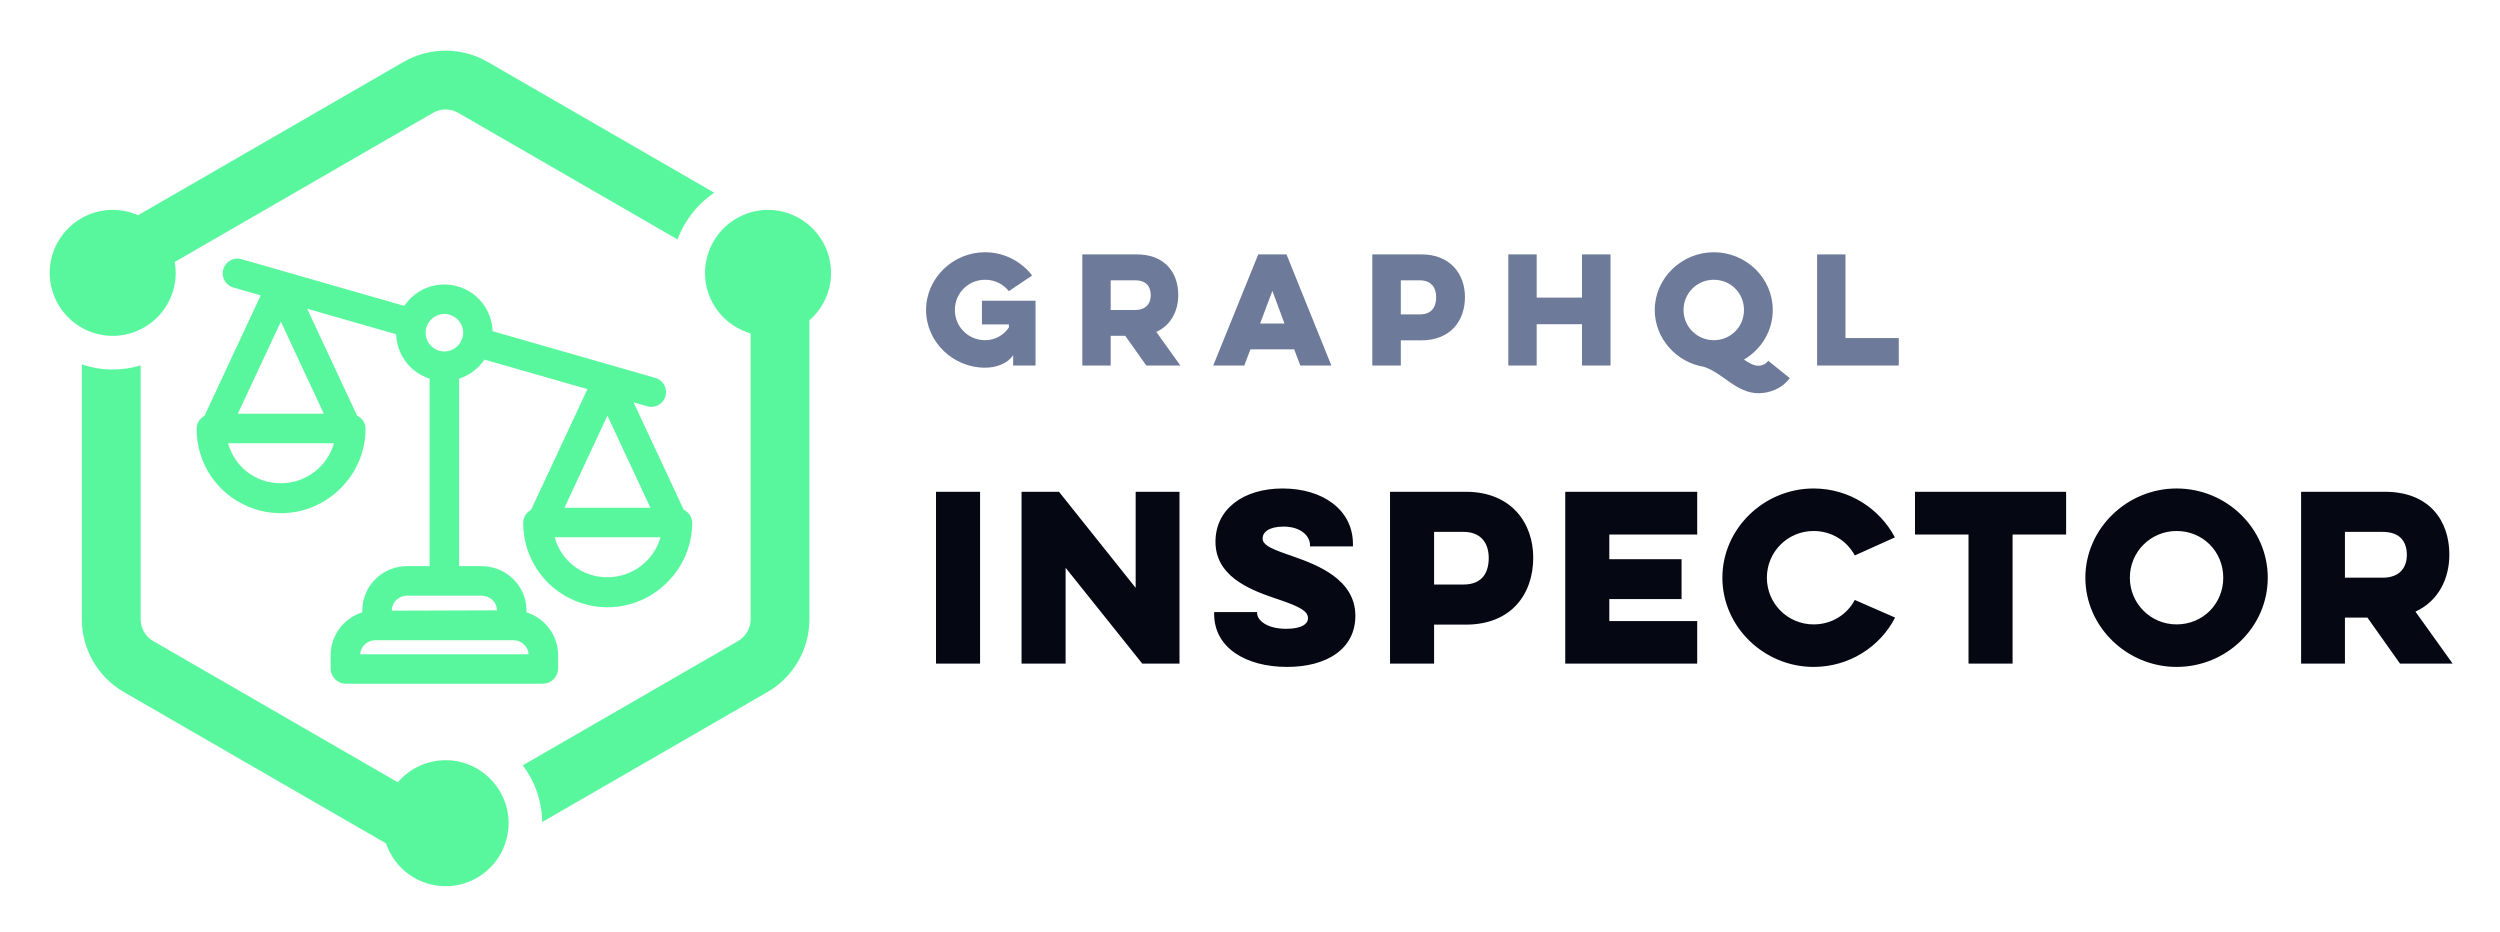
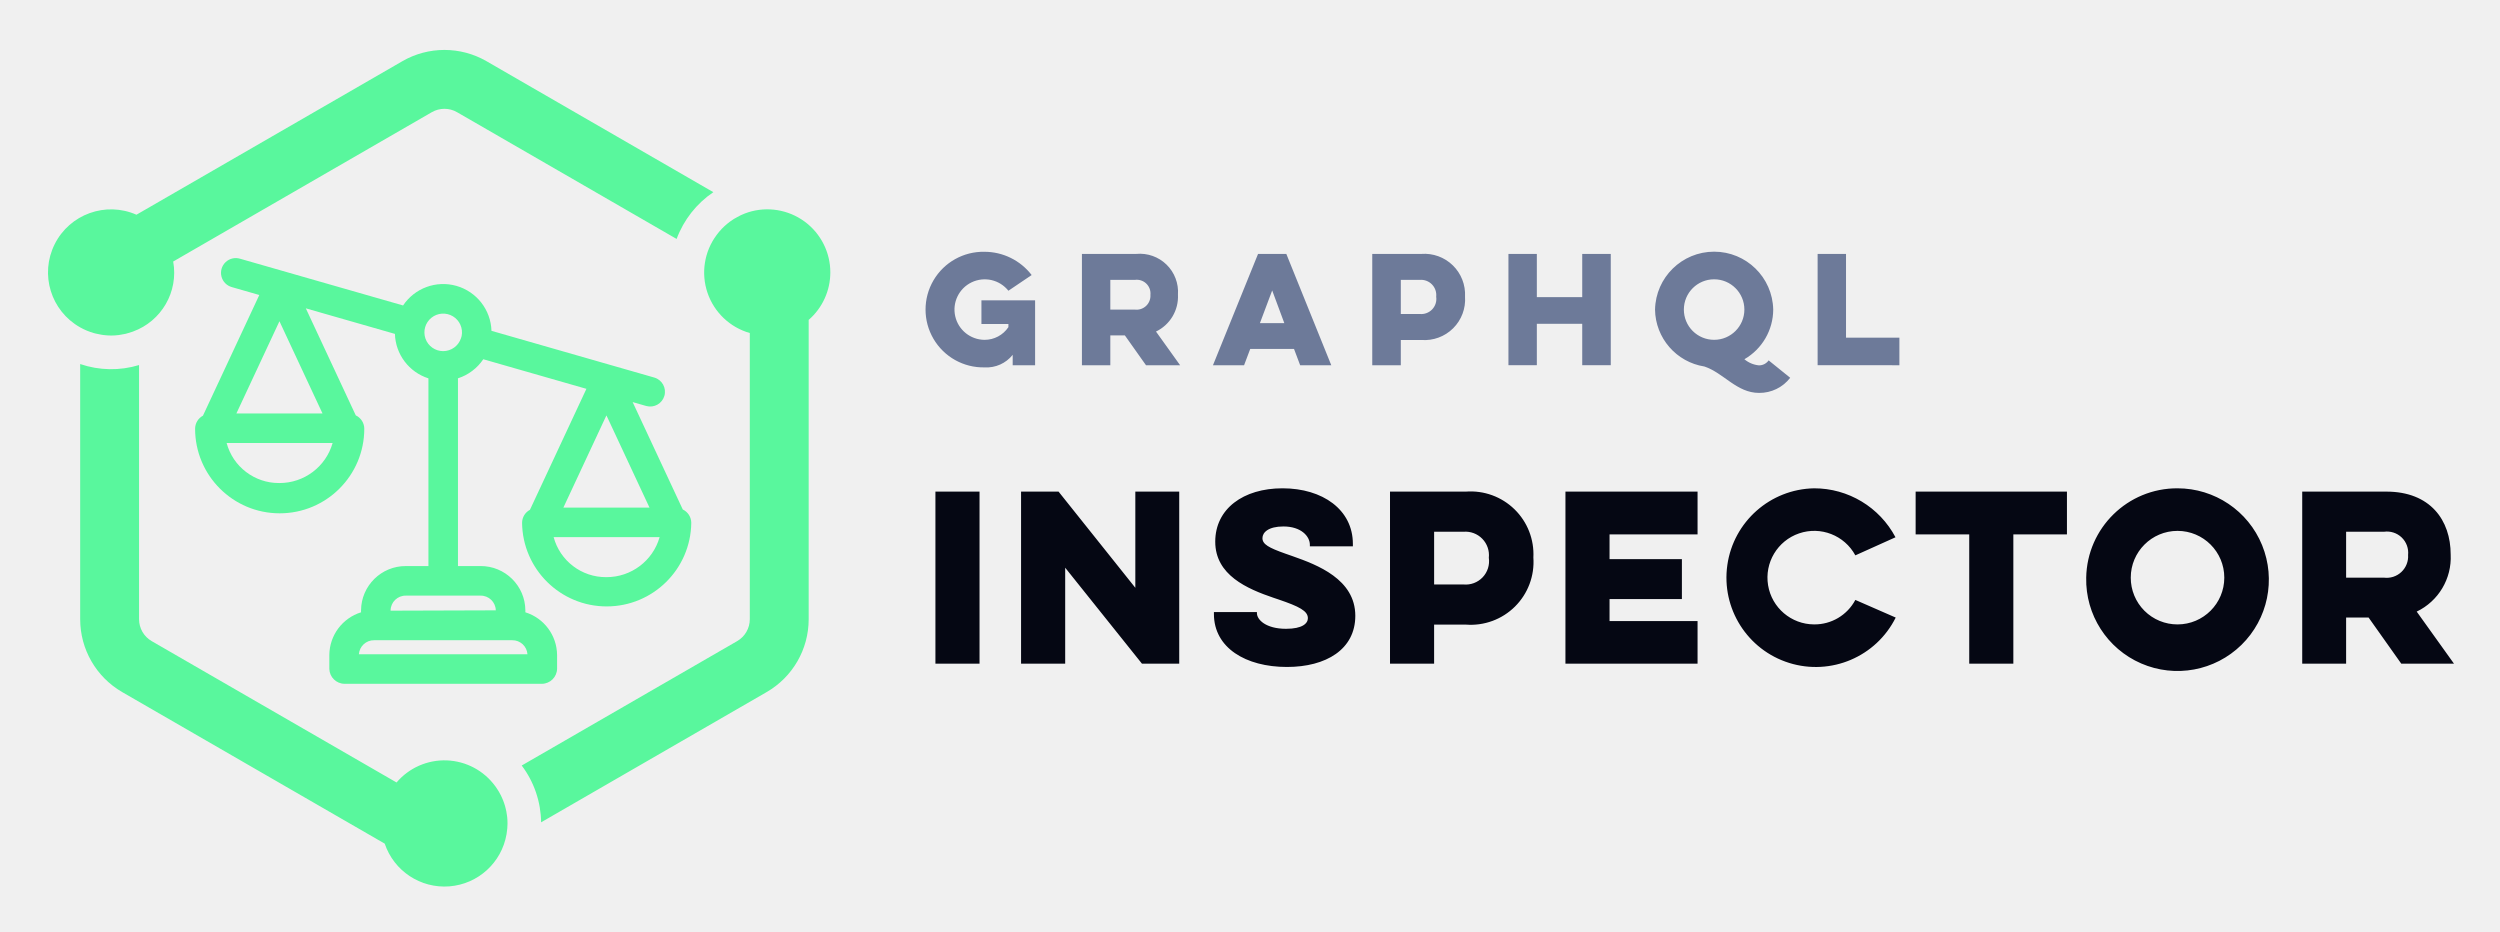
- <svg xmlns="http://www.w3.org/2000/svg" role="img" viewBox="2.79 16.79 192.92 71.92">
-   <g fill="none" fill-rule="evenodd">
-     <path fill="#FFF" d="M0 0h215v105H0z" />
-     <g fill="#59F79D">
-       <path d="M42.04 80.315c0 .254-.025.502-.063.745-.005.031-.008.061-.014.091-.398 2.284-2.39 4.027-4.785 4.027-2.136 0-3.951-1.387-4.602-3.306L12.346 70.192c-2.006-1.158-3.241-3.299-3.241-5.614V44.907c.749.254 1.548.398 2.384.398.749 0 1.472-.114 2.155-.32v19.594c0 .692.372 1.337.973 1.683l18.872 10.896c.892-1.042 2.214-1.705 3.691-1.705 1.606 0 3.028.785 3.915 1.99.016.022.032.043.048.065a5.056 5.056 0 0 1 .177.27c.022.035.044.07.065.106.05.085.096.172.14.261.024.047.047.095.069.143.038.082.074.165.108.249.024.06.045.12.067.181.027.077.053.154.076.233.023.075.039.151.058.225.017.071.035.141.049.212.019.094.031.189.044.285.007.058.018.113.023.17.014.156.023.313.023.472zm24.88-42.466c0 1.459-.648 2.766-1.669 3.658v23.072c0 2.315-1.234 4.456-3.241 5.614L44.629 80.226c-.02-1.642-.575-3.153-1.495-4.378l16.606-9.588c.6-.346.972-.991.972-1.683V42.518c-2.028-.584-3.518-2.454-3.518-4.669 0-1.078.358-2.072.954-2.879.008-.013.018-.026.028-.038.112-.149.233-.293.361-.429l.017-.019c.267-.278.565-.522.89-.731.034-.022.069-.041.104-.063.129-.077.261-.15.396-.215.04-.019.08-.039.12-.057.169-.077.344-.148.524-.203.001 0 .001 0 .001-.001.463-.147.955-.227 1.466-.227 2.682 0 4.862 2.181 4.862 4.863zM9.105 42.083c-1.478-.835-2.479-2.419-2.479-4.234 0-2.682 2.181-4.863 4.863-4.863.695 0 1.355.15 1.954.413l20.494-11.832c1.002-.579 2.123-.868 3.241-.868 1.12 0 2.24.289 3.242.868l17.483 10.094c-1.286.868-2.283 2.128-2.829 3.605l-16.923-9.769c-.295-.171-.632-.261-.973-.261-.34 0-.676.09-.972.261L16.272 37.006c.048.274.078.554.078.843 0 2.092-1.331 3.875-3.188 4.559-.014.005-.029.011-.043.016-.148.052-.297.098-.45.136-.031.008-.061.017-.092.023-.14.032-.283.058-.427.078-.039.005-.078.013-.117.017-.179.02-.361.033-.545.033-.198 0-.393-.016-.586-.039-.051-.006-.102-.015-.154-.023-.148-.023-.292-.051-.436-.087-.044-.011-.088-.021-.133-.034-.379-.107-.74-.255-1.075-.445z" />
-       <path d="M21.143 48.717l3.319-7.108 3.319 7.108h-6.637zm7.417 2.278c-.517 1.812-2.172 3.084-4.092 3.084h-.034c-1.917 0-3.551-1.27-4.042-3.084h8.168zm4.468 12.92v-.026c0-.624.531-1.133 1.183-1.133h5.743c.653 0 1.183.509 1.183 1.133l-8.109.026zM35.714 42.94c-.203-.582-.013-1.229.471-1.611.261-.206.577-.31.895-.31.272 0 .543.076.781.229.519.332.77.958.643 1.503-.029.07-.05.145-.053.173-.197.591-.748.988-1.37.988h-.002c-.615 0-1.164-.39-1.366-.972zm-5.129 24.336c.028-.602.547-1.083 1.181-1.083h10.631c.634 0 1.153.481 1.181 1.083H30.586zm15.76-11.304l3.318-7.107 3.319 7.107h-6.636zm7.417 2.278c-.518 1.812-2.173 3.083-4.093 3.083h-.034c-1.917 0-3.551-1.27-4.041-3.083h8.168zm1.784-2.134l-3.863-8.276 1.054.302c.293.085.6.05.866-.099.266-.147.458-.39.542-.681.084-.293.049-.6-.098-.866-.148-.266-.39-.459-.682-.543L40.803 42.349c-.051-1.645-1.181-3.069-2.783-3.486-1.544-.402-3.157.224-4.031 1.531l-12.563-3.605c-.292-.083-.6-.049-.865.098-.266.148-.459.39-.543.683-.173.603.178 1.235.781 1.408l2.11.606-4.343 9.301c-.367.195-.605.581-.606 1.006-.001 2.642 1.575 5 4.016 6.008 2.441 1.008 5.223.451 7.083-1.417 1.23-1.199 1.938-2.873 1.941-4.591 0-.444-.263-.845-.657-1.03l-3.851-8.249 6.868 1.971c.051 1.585 1.085 2.946 2.582 3.427v14.467h-1.733c-1.908 0-3.46 1.53-3.46 3.412v.153c-1.424.438-2.434 1.771-2.444 3.284v1.081c.02.633.531 1.136 1.17 1.146H44.694c.634-.01 1.144-.513 1.165-1.157v-1.072c-.011-1.51-1.021-2.844-2.444-3.281v-.153c0-1.881-1.553-3.412-3.461-3.412H38.221V46.01c.795-.257 1.486-.777 1.952-1.471l7.948 2.28-4.352 9.323c-.368.194-.606.58-.606 1.006 0 2.641 1.577 5 4.017 6.008 2.441 1.009 5.223.452 7.082-1.416 1.23-1.199 1.938-2.872 1.942-4.592-.001-.444-.263-.845-.657-1.03z" />
-     </g>
-     <path fill="#050713" fill-rule="nonzero" d="M75.02 54.74V68h3.4V54.74h-3.4zM85.021 68v-7.395l5.916 7.395h2.873V54.74h-3.383v7.412l-5.916-7.412h-2.89V68h3.4zm11.463-3.978v.153c0 2.601 2.448 4.08 5.627 4.08 3.026 0 5.27-1.36 5.27-3.944 0-2.824-2.952-3.931-4.804-4.585l-.606-.212c-1.252-.445-1.747-.713-1.747-1.187 0-.442.459-.901 1.615-.901 1.377 0 2.04.765 2.04 1.411v.119h3.315v-.187c0-2.635-2.329-4.284-5.423-4.284-3.026 0-5.185 1.581-5.185 4.114 0 2.576 2.455 3.631 4.501 4.327l.378.127c1.598.544 2.261.884 2.261 1.445 0 .391-.408.816-1.683.816-1.547 0-2.244-.697-2.244-1.207v-.085h-3.315zM110.056 68h3.4v-3.009h2.448c3.519 0 5.202-2.363 5.202-5.168 0-2.669-1.683-5.083-5.202-5.083h-5.848V68zm5.661-10.166c1.428 0 1.955.952 1.955 2.006 0 1.173-.527 2.057-1.955 2.057h-2.261v-4.063h2.261zM123.577 68h10.183v-3.281h-6.783v-1.7h5.576v-3.077h-5.576v-1.904h6.783V54.74h-10.183V68zm22.343-4.913c-.595 1.122-1.768 1.887-3.179 1.887-1.989 0-3.604-1.598-3.604-3.604 0-2.006 1.615-3.604 3.604-3.604 1.394 0 2.584.765 3.179 1.887l3.094-1.394c-1.173-2.227-3.536-3.774-6.273-3.774-3.825 0-7.038 3.094-7.038 6.885s3.213 6.885 7.038 6.885c2.737 0 5.134-1.547 6.29-3.808l-3.111-1.36zm4.646-5.049h4.131V68h3.4v-9.962h4.131V54.74h-11.662v3.298zM163.713 61.37c0 3.791 3.213 6.885 7.038 6.885 3.876 0 7.038-3.094 7.038-6.885s-3.162-6.885-7.038-6.885c-3.825 0-7.038 3.094-7.038 6.885zm3.434 0c0-2.006 1.615-3.604 3.604-3.604 2.04 0 3.604 1.598 3.604 3.604 0 2.006-1.564 3.604-3.604 3.604-1.989 0-3.604-1.598-3.604-3.604zm13.214-6.63V68h3.383v-3.553h1.734l2.516 3.553h4.063l-2.873-4.012c1.785-.816 2.618-2.55 2.618-4.403 0-2.635-1.564-4.845-4.964-4.845h-6.477zm6.29 3.094c1.36 0 1.87.765 1.87 1.785 0 .918-.51 1.751-1.87 1.751h-2.907v-3.536h2.907z" />
-     <path fill="#6D7A99" fill-rule="nonzero" d="M78.565 41.821h2.079v.242c-.407.594-1.067.979-1.837.979-1.298 0-2.332-1.034-2.332-2.332 0-1.298 1.034-2.332 2.332-2.332.748 0 1.408.341 1.837.88l1.793-1.21c-.825-1.078-2.156-1.793-3.63-1.793-2.486 0-4.554 2.002-4.554 4.455 0 2.453 2.068 4.455 4.554 4.455.88 0 1.749-.33 2.167-.968V45h1.727v-5.005h-4.136v1.826zm7.746-5.401V45h2.189v-2.299h1.122l1.628 2.299h2.629l-1.859-2.596c1.155-.528 1.694-1.65 1.694-2.849 0-1.705-1.012-3.135-3.212-3.135h-4.191zm4.07 2.002c.88 0 1.21.495 1.21 1.155 0 .594-.33 1.133-1.21 1.133h-1.881v-2.288h1.881zm9.506-2.002l-3.476 8.58h2.398l.473-1.254h3.377l.473 1.254h2.398l-3.465-8.58h-2.178zm2.024 5.335h-1.881l.946-2.519.935 2.519zM108.688 45h2.2v-1.947h1.584c2.277 0 3.366-1.529 3.366-3.344 0-1.727-1.089-3.289-3.366-3.289h-3.784V45zm3.663-6.578c.924 0 1.265.616 1.265 1.298 0 .759-.341 1.331-1.265 1.331h-1.463v-2.629h1.463zm12.52-2.002v3.333h-3.498V36.42h-2.189V45h2.189v-3.19h3.498V45h2.2v-8.58h-2.2zm5.612 4.29c0 2.2 1.672 4.048 3.806 4.389 1.485.495 2.486 2.035 4.213 2.035.781 0 1.782-.319 2.398-1.166l-1.661-1.342c-.231.352-.627.385-.748.385-.374 0-.726-.198-1.122-.473 1.331-.781 2.222-2.2 2.222-3.828 0-2.453-2.046-4.455-4.554-4.455-2.475 0-4.554 2.002-4.554 4.455zm2.222 0c0-1.298 1.045-2.332 2.332-2.332 1.32 0 2.332 1.034 2.332 2.332 0 1.298-1.012 2.332-2.332 2.332-1.287 0-2.332-1.034-2.332-2.332zM143.012 45v-8.58h2.189v6.457h4.114V45h-6.303z" />
-   </g>
+ <svg xmlns="http://www.w3.org/2000/svg" role="img" viewBox="-3.85 -3.60 200.46 74.71">
+   <defs>
+     <style>.cls-1{fill:#59f79d;fill-rule:evenodd}</style>
+   </defs>
+   <path d="M36.845 62.427a4.956 4.956 0 0 1-.066.775c-.005.032-.009.063-.014.095a5.052 5.052 0 0 1-9.766.75L5.951 51.896a6.745 6.745 0 0 1-3.372-5.841V25.59a7.673 7.673 0 0 0 4.721.081v20.385a2.026 2.026 0 0 0 1.012 1.751L27.947 59.142a5.042 5.042 0 0 1 7.913.296c.016.023.034.045.05.067q.097.138.184.281c.023.037.045.073.067.11.052.089.1.179.146.271a3.691 3.691 0 0 1 .071.149c.04.085.077.172.112.259.025.063.047.125.07.189.028.08.056.161.079.242.024.078.041.157.06.234.018.074.037.147.051.221.02.098.032.197.046.296.007.06.019.118.024.177.015.162.024.325.024.491zm25.884-44.181a5.04 5.04 0 0 1-1.736 3.805v24.003a6.744 6.744 0 0 1-3.372 5.841L39.538 62.336a7.708 7.708 0 0 0-1.555-4.554L55.26 47.806a2.027 2.027 0 0 0 1.012-1.751v-22.951a5.042 5.042 0 0 1-2.667-7.853c.009-.013.019-.027.029-.04a5.093 5.093 0 0 1 .376-.446l.018-.02a5.082 5.082 0 0 1 .926-.76c.035-.023.072-.043.108-.066.134-.08.271-.156.412-.224.042-.02.083-.041.125-.06a4.676 4.676 0 0 1 .545-.212l.001-.001a5.055 5.055 0 0 1 6.584 4.822zM2.579 22.651a5.055 5.055 0 0 1 4.512-9.034L28.414 1.307a6.747 6.747 0 0 1 6.745 0l18.189 10.502A7.79 7.79 0 0 0 50.404 15.56L32.798 5.396a2.024 2.024 0 0 0-2.024 0L10.037 17.37a5.021 5.021 0 0 1-3.236 5.62c-.015.005-.031.012-.045.016-.154.054-.309.102-.468.142-.032.008-.063.017-.096.024-.146.034-.295.06-.444.081-.041.005-.081.013-.122.018a5.022 5.022 0 0 1-.567.034 5.063 5.063 0 0 1-.61-.041c-.053-.006-.106-.016-.16-.024-.154-.024-.304-.053-.454-.091-.045-.012-.092-.022-.138-.035a5.071 5.071 0 0 1-1.119-.463z" class="cls-1" />
+   <path d="M15.104 29.554l3.453-7.395 3.453 7.395zm7.716 2.37a4.421 4.421 0 0 1-4.258 3.208h-.035a4.335 4.335 0 0 1-4.205-3.208zm4.648 13.442v-.027a1.207 1.207 0 0 1 1.231-1.179h5.975a1.207 1.207 0 0 1 1.231 1.179zm2.795-21.822a1.507 1.507 0 1 1 2.903-.197.843.843 0 0 0-.055.18 1.503 1.503 0 0 1-1.426 1.028h-.002a1.505 1.505 0 0 1-1.421-1.011zm-5.336 25.319a1.21 1.21 0 0 1 1.228-1.127h11.061a1.21 1.21 0 0 1 1.229 1.127zM41.324 37.101l3.452-7.394 3.453 7.394H41.324zm7.717 2.37a4.422 4.422 0 0 1-4.258 3.207h-.035a4.335 4.335 0 0 1-4.205-3.207h8.498zm1.856-2.22l-4.019-8.61 1.097.315a1.185 1.185 0 0 0 .653-2.278l-13.069-3.751a3.873 3.873 0 0 0-7.089-2.034L15.399 17.145a1.185 1.185 0 1 0-.653 2.278l2.196.631-4.518 9.677a1.19 1.19 0 0 0-.63 1.046 6.783 6.783 0 0 0 13.566 0 1.19 1.19 0 0 0-.683-1.072l-4.006-8.582 7.145 2.05a3.864 3.864 0 0 0 2.687 3.565v15.051h-1.803a3.579 3.579 0 0 0-3.6 3.549v.159a3.62 3.62 0 0 0-2.543 3.417v1.124a1.229 1.229 0 0 0 1.217 1.192h15.833a1.231 1.231 0 0 0 1.212-1.204v-1.116a3.62 3.62 0 0 0-2.543-3.414v-.159a3.579 3.579 0 0 0-3.601-3.549H32.871v-15.052a3.897 3.897 0 0 0 2.031-1.53l8.269 2.372-4.528 9.7a1.187 1.187 0 0 0-.631 1.046 6.784 6.784 0 0 0 13.567-.001 1.193 1.193 0 0 0-.683-1.072z" class="cls-1" />
+   <path fill="#050713" d="M71.156 35.82v13.795h3.537V35.82zm10.405 13.795v-7.694l6.155 7.694h2.989V35.82h-3.52v7.711l-6.155-7.711h-3.007v13.795zm11.926-4.139v.159c0 2.706 2.547 4.245 5.854 4.245 3.148 0 5.483-1.415 5.483-4.103 0-2.938-3.071-4.09-4.998-4.77l-.63-.221c-1.302-.463-1.818-.742-1.818-1.235 0-.46.478-.937 1.68-.937 1.433 0 2.122.796 2.122 1.468v.124h3.449v-.195c0-2.741-2.423-4.457-5.642-4.457-3.148 0-5.394 1.645-5.394 4.28 0 2.68 2.554 3.778 4.683 4.502l.393.132c1.663.566 2.352.92 2.352 1.503 0 .407-.424.849-1.751.849-1.609 0-2.335-.725-2.335-1.256v-.088zm14.119 4.139h3.537v-3.131h2.547a5.036 5.036 0 0 0 5.412-5.377 5.039 5.039 0 0 0-5.412-5.288h-6.084zm5.89-10.577a1.886 1.886 0 0 1 2.034 2.087 1.874 1.874 0 0 1-2.034 2.14h-2.352v-4.227zm8.177 10.577h10.594V46.202h-7.057v-1.769h5.801V41.232h-5.801v-1.981h7.057v-3.431H121.674zm23.246-5.111a3.699 3.699 0 0 1-3.307 1.963 3.75 3.75 0 1 1 3.307-5.536l3.219-1.45a7.374 7.374 0 0 0-6.526-3.926 7.164 7.164 0 1 0 6.544 10.364zm4.834-5.253h4.298v10.364h3.537V39.251h4.298v-3.431h-12.133v3.431zm13.677 3.467a7.324 7.324 0 1 0 7.322-7.163 7.293 7.293 0 0 0-7.322 7.163zm3.573 0a3.75 3.75 0 1 1 3.75 3.75 3.74 3.74 0 0 1-3.75-3.75zm13.748-6.898v13.795h3.52v-3.696h1.804l2.618 3.696H192.92l-2.989-4.174a4.811 4.811 0 0 0 2.724-4.581c0-2.741-1.627-5.041-5.164-5.041h-6.739zm6.544 3.219a1.704 1.704 0 0 1 1.946 1.857 1.724 1.724 0 0 1-1.946 1.822h-3.024v-3.679z" />
+   <path fill="#6d7a99" d="M74.845 22.379h2.163v.252a2.297 2.297 0 0 1-1.911 1.019 2.426 2.426 0 1 1 1.911-3.937l1.865-1.259a4.776 4.776 0 0 0-3.777-1.865 4.636 4.636 0 1 0 0 9.27 2.678 2.678 0 0 0 2.255-1.007v.835h1.797v-5.207h-4.303zm8.058-5.619v8.926h2.277v-2.392h1.167l1.694 2.392h2.735l-1.934-2.701a3.113 3.113 0 0 0 1.762-2.964 3.065 3.065 0 0 0-3.342-3.262zm4.234 2.083a1.102 1.102 0 0 1 1.259 1.202 1.116 1.116 0 0 1-1.259 1.179h-1.957V18.843zm9.889-2.083l-3.616 8.926h2.495l.492-1.305h3.513l.492 1.305h2.495l-3.605-8.926zm2.106 5.55h-1.957l.984-2.621zm7.051 3.376h2.289V23.661h1.648a3.258 3.258 0 0 0 3.502-3.479 3.261 3.261 0 0 0-3.502-3.422h-3.937zm3.811-6.844a1.221 1.221 0 0 1 1.316 1.35 1.212 1.212 0 0 1-1.316 1.385h-1.522V18.843zm13.025-2.083v3.468h-3.639v-3.468h-2.277v8.926h2.277v-3.319h3.639v3.319h2.289v-8.926zm5.838 4.463a4.688 4.688 0 0 0 3.96 4.566c1.545.515 2.586 2.117 4.383 2.117a3.109 3.109 0 0 0 2.495-1.213l-1.728-1.396a.941.941 0 0 1-.778.401 2.135 2.135 0 0 1-1.167-.492 4.617 4.617 0 0 0 2.312-3.983 4.739 4.739 0 0 0-9.476 0zm2.312 0a2.426 2.426 0 1 1 2.426 2.426 2.42 2.42 0 0 1-2.426-2.426zm10.725 4.463v-8.926h2.277v6.718h4.28v2.209z" />
</svg>
